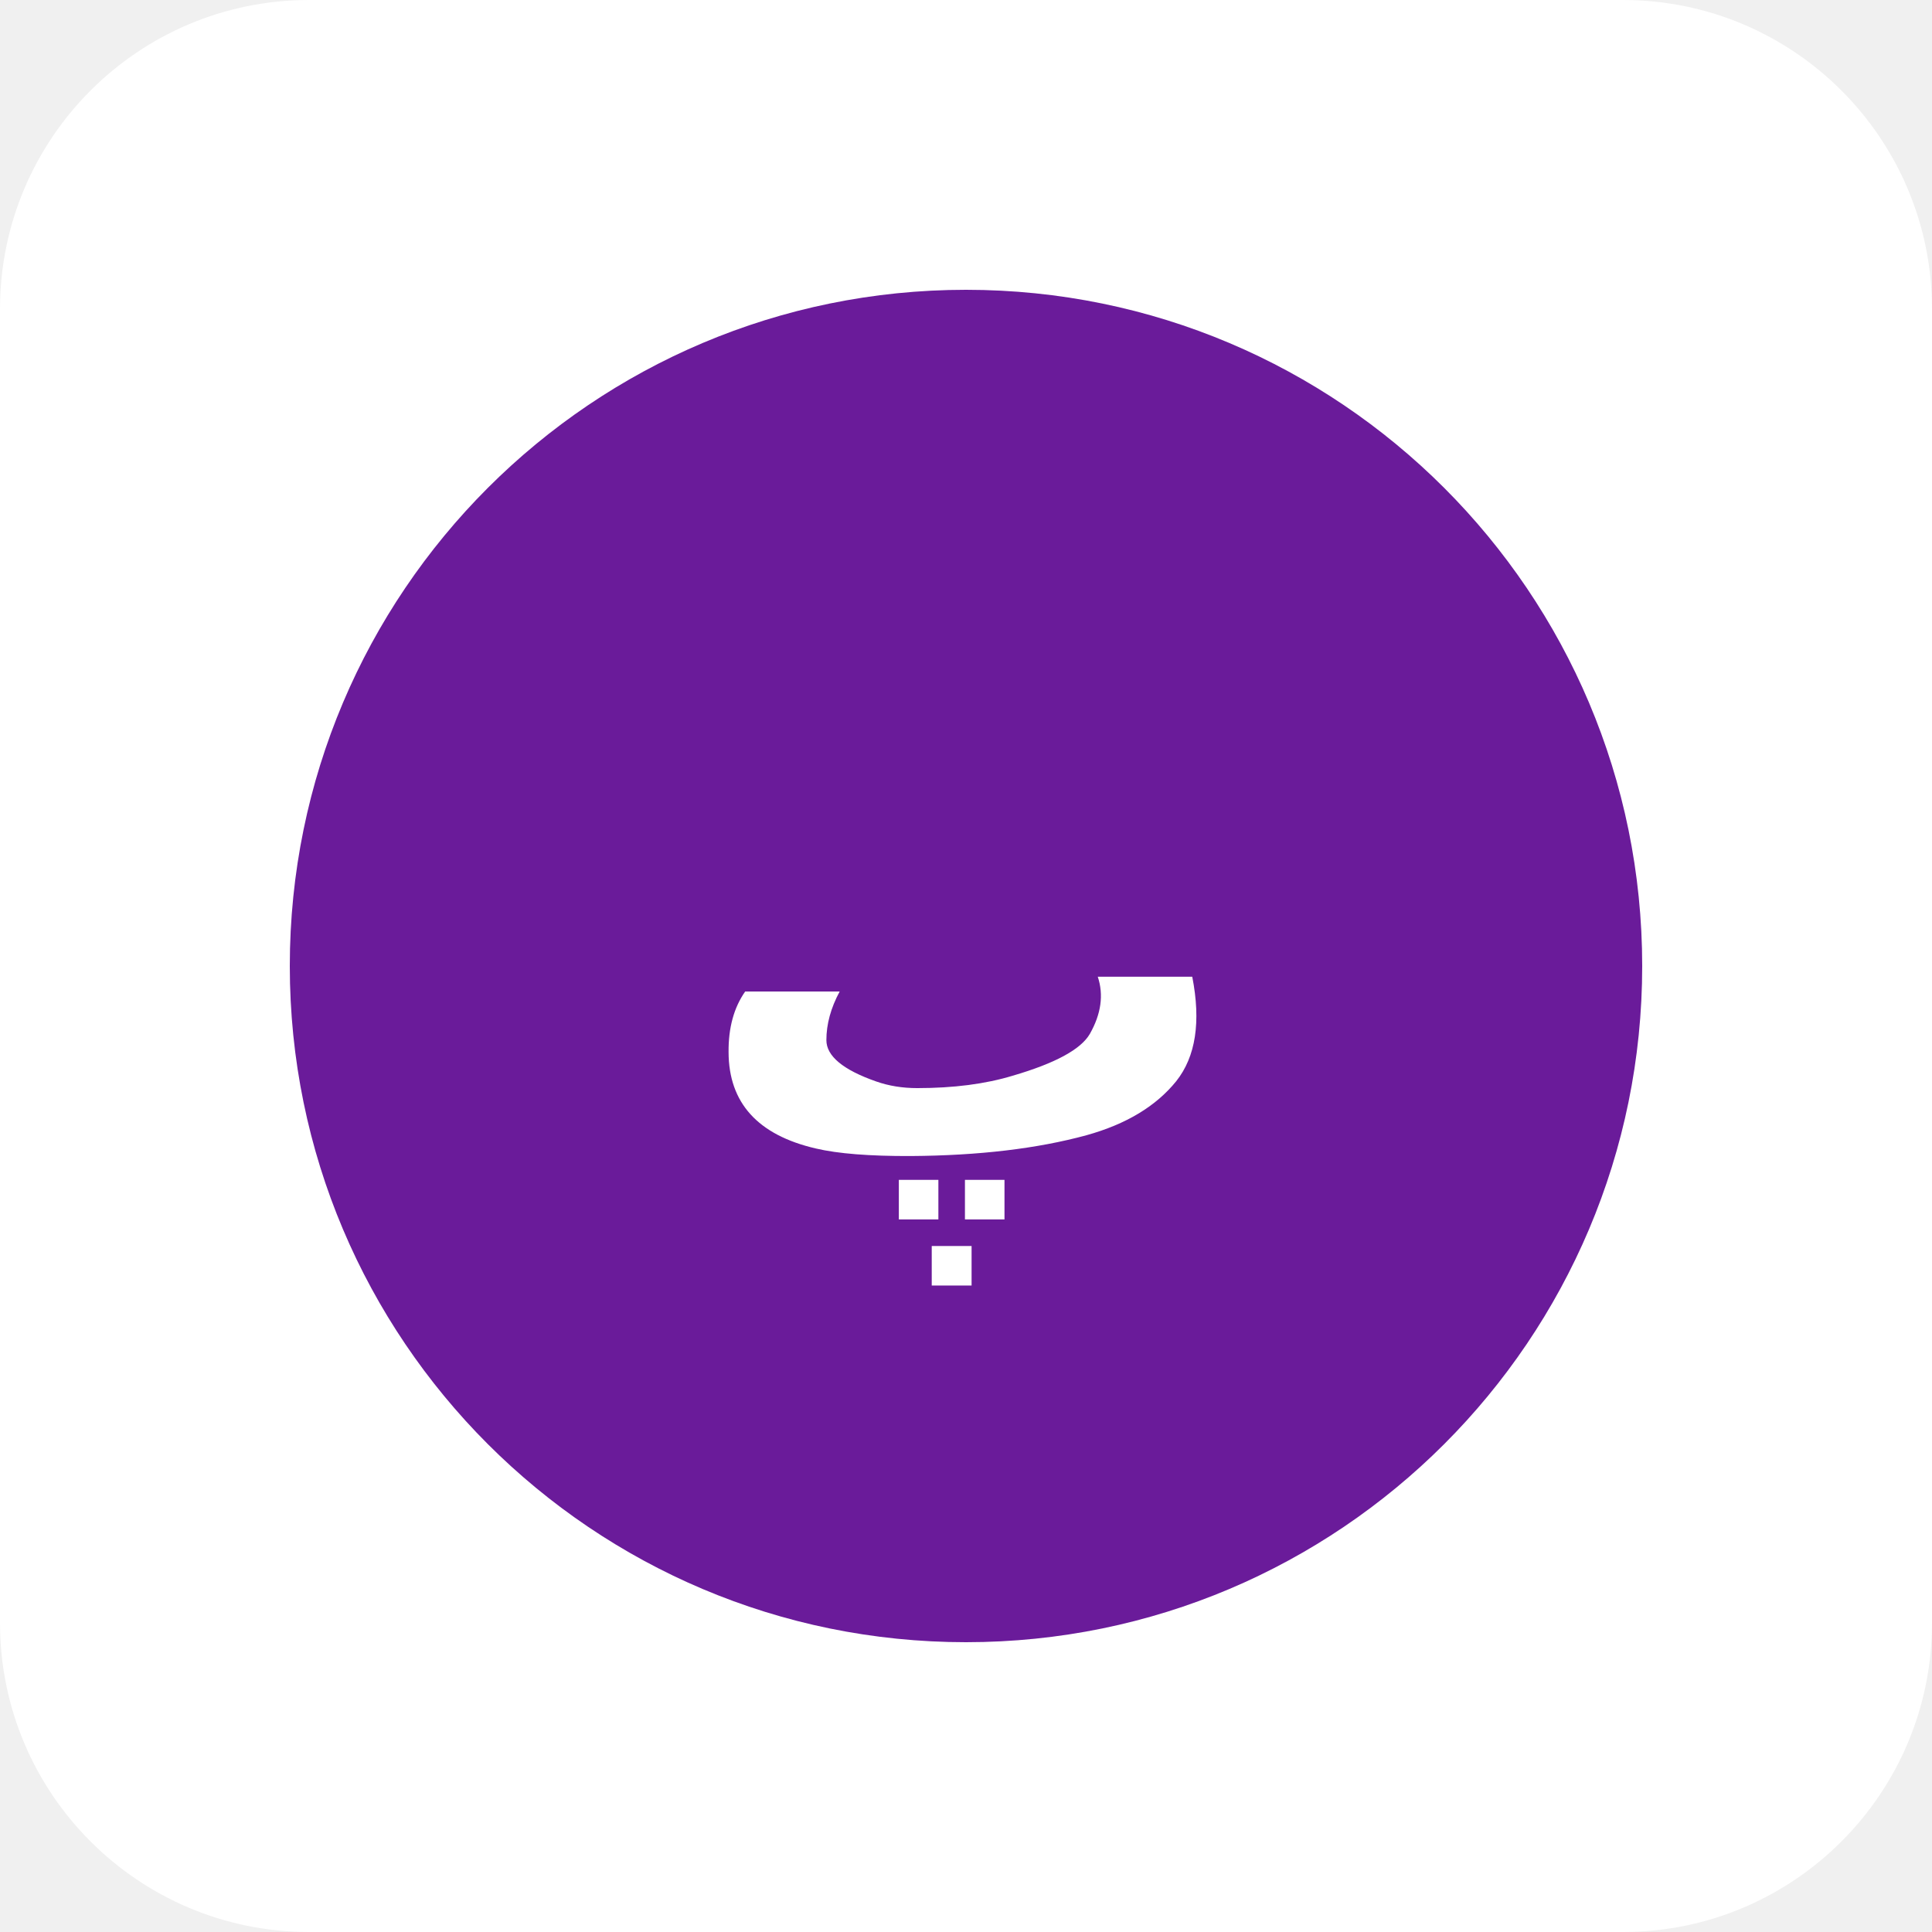
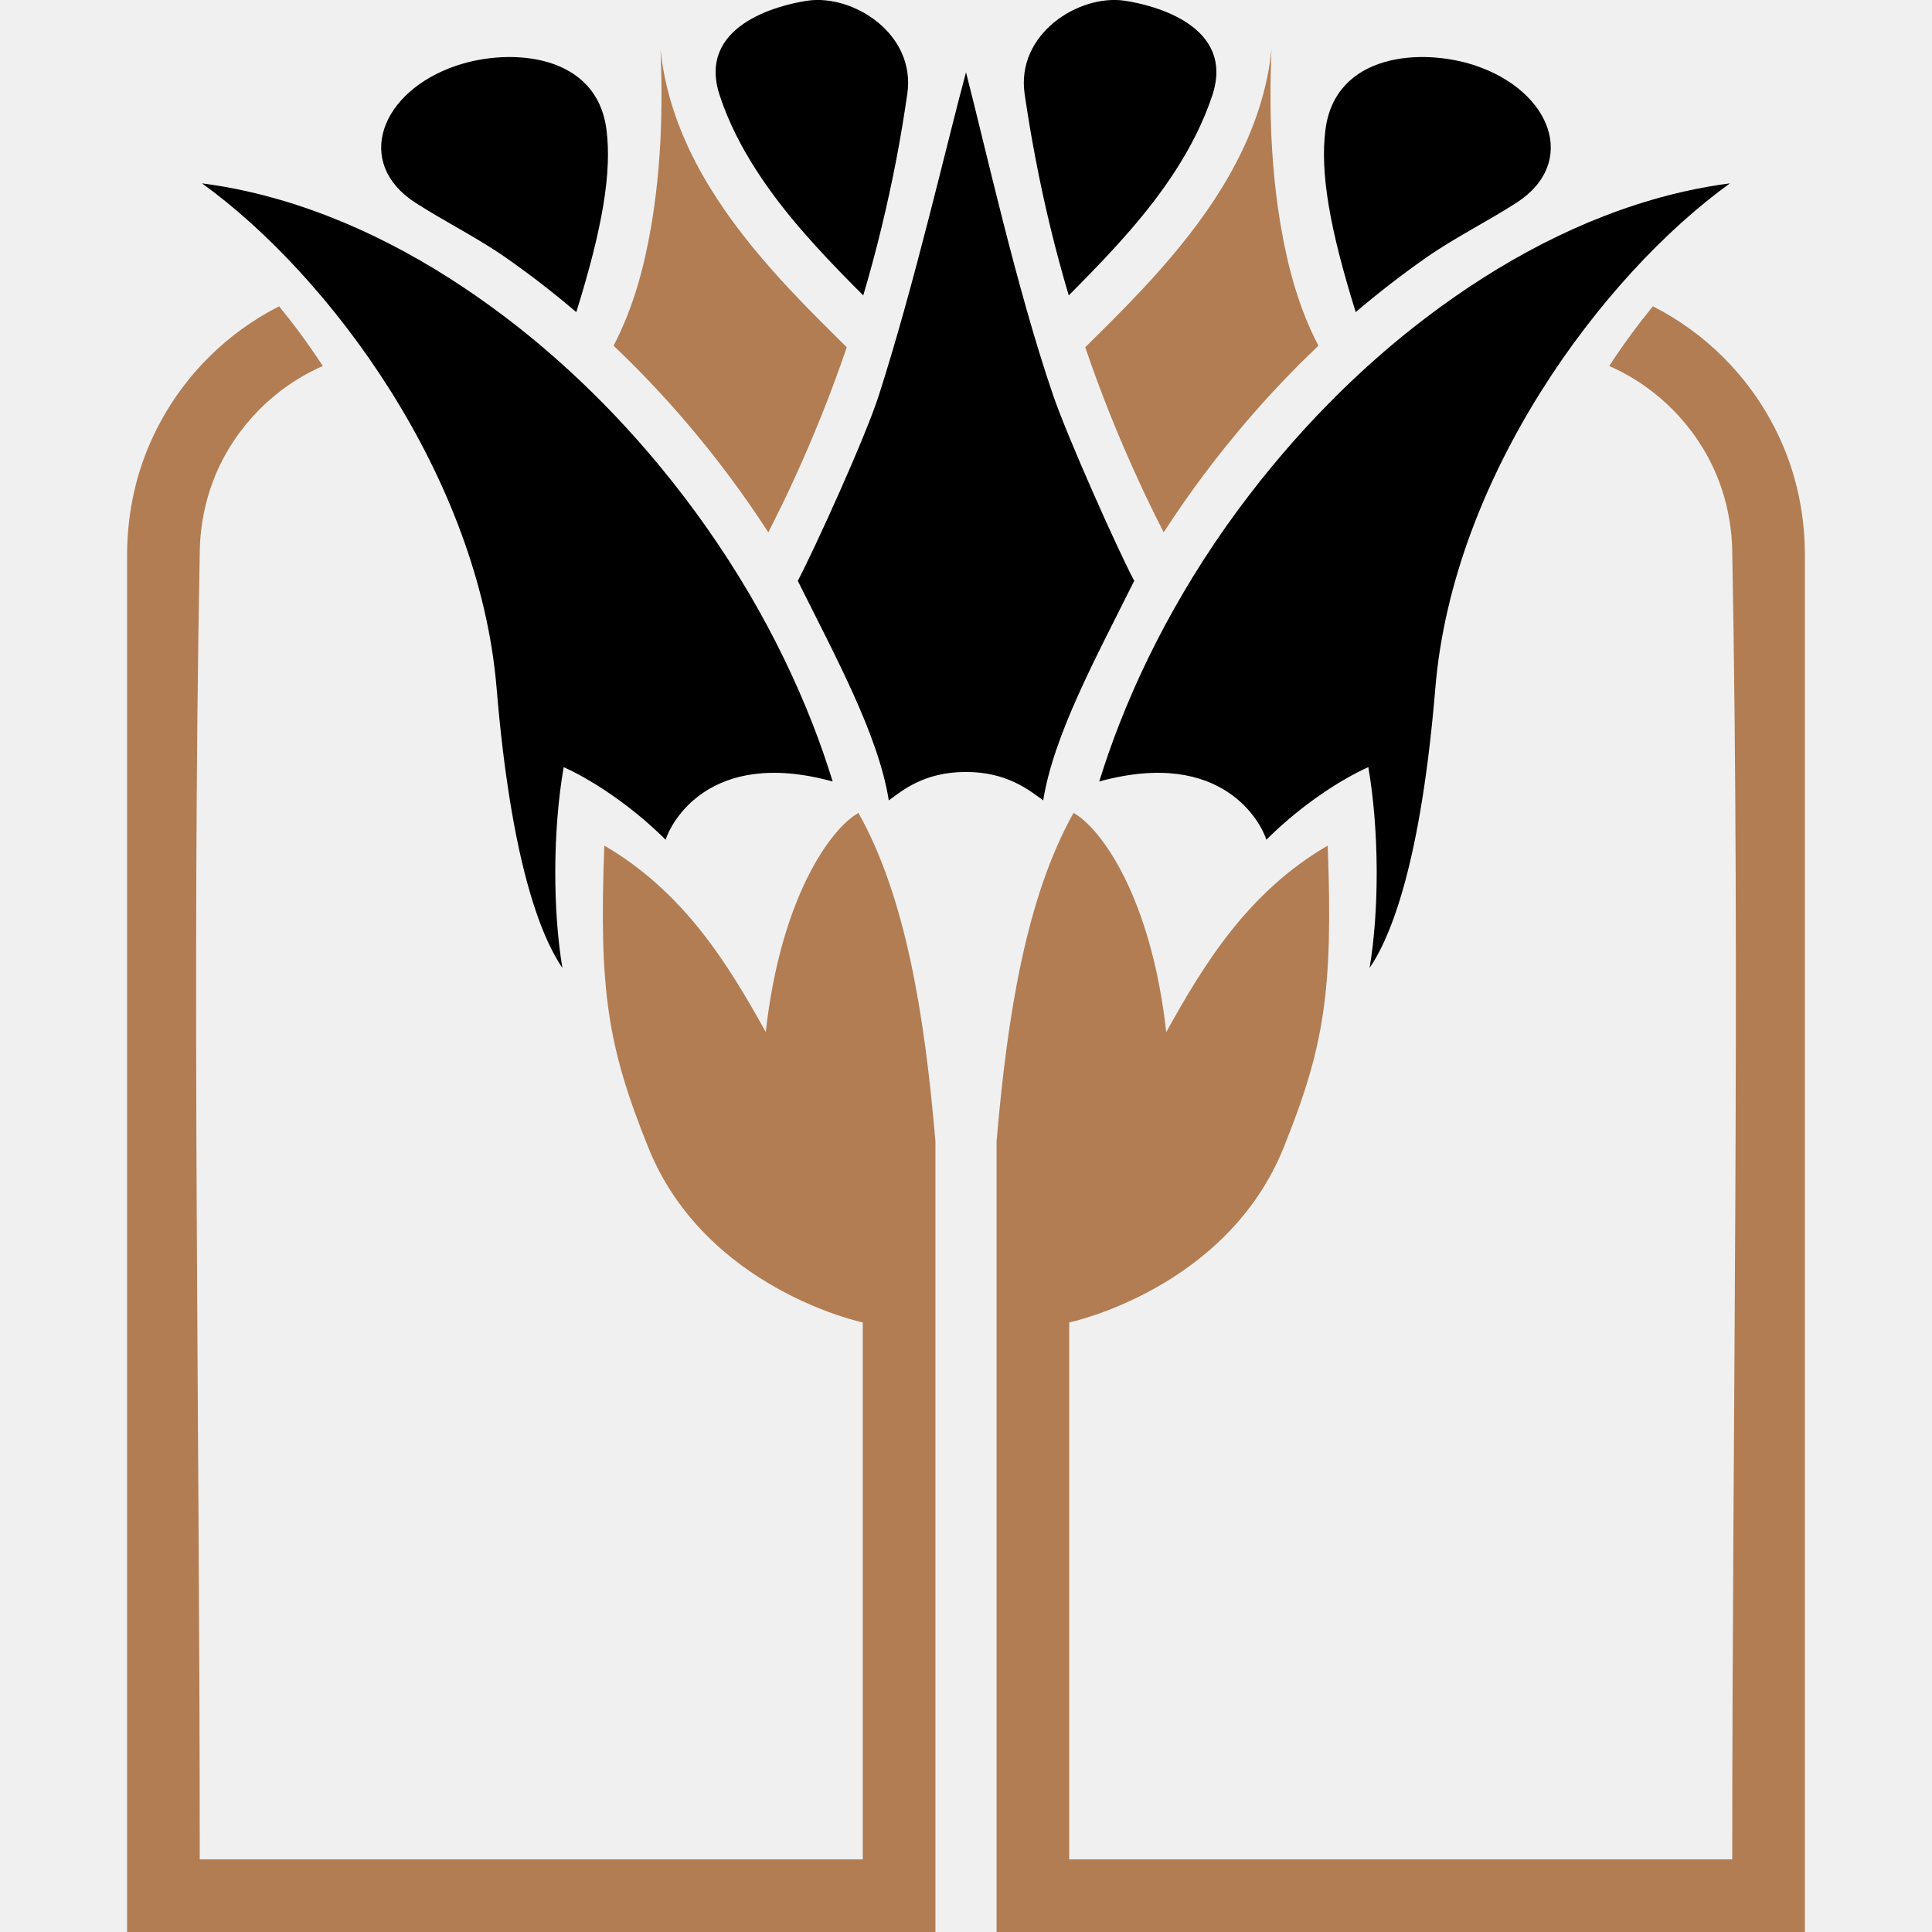
- <svg xmlns="http://www.w3.org/2000/svg" viewBox="0 0 100 100" width="100" height="100">
-   <rect width="100" height="100" rx="16" fill="#ffffff" />
-   <circle cx="50" cy="50" r="35" fill="#6a1b9a" />
-   <text x="50" y="50" font-family="sans-serif" font-size="28" font-weight="bold" fill="white" text-anchor="middle" dominant-baseline="central">پ</text>
+ <svg xmlns="http://www.w3.org/2000/svg" width="28" height="28" viewBox="0 0 28 28" fill="none">
+   <g id="Bank name=Parsian">
+     <path id="Shape" fill-rule="evenodd" clip-rule="evenodd" d="M26.158 28H14.443V16.543C14.6 14.696 14.877 12.995 15.559 11.781C15.964 12.009 16.686 13.014 16.902 14.958C17.431 14.004 18.074 12.934 19.242 12.255C19.321 14.361 19.195 15.163 18.605 16.629C17.776 18.687 15.496 19.166 15.496 19.166V26.947H25.105C25.105 20.615 25.224 14.281 25.104 7.95C25.102 7.887 25.098 7.823 25.093 7.76C25.064 7.454 24.992 7.155 24.872 6.872C24.577 6.175 24.014 5.607 23.323 5.305L23.322 5.304C23.53 4.985 23.744 4.697 23.955 4.439C24.333 4.631 24.68 4.883 24.98 5.183C25.404 5.607 25.732 6.125 25.931 6.691C26.082 7.121 26.155 7.572 26.158 8.027V28ZM13.557 28H1.842V8.027C1.845 7.572 1.918 7.121 2.069 6.691C2.269 6.125 2.596 5.607 3.02 5.183C3.32 4.883 3.667 4.631 4.045 4.439C4.256 4.697 4.47 4.985 4.678 5.304L4.677 5.305C3.986 5.607 3.423 6.175 3.128 6.872C3.008 7.155 2.936 7.454 2.907 7.76C2.902 7.823 2.898 7.887 2.896 7.95C2.776 14.281 2.895 20.615 2.895 26.947H12.504V19.166C12.504 19.166 10.223 18.687 9.395 16.629C8.805 15.163 8.679 14.361 8.758 12.255C9.926 12.934 10.569 14.004 11.098 14.958C11.313 13.014 12.036 12.009 12.441 11.781C13.123 12.995 13.4 14.696 13.557 16.543V28ZM18.427 0.717C18.418 0.813 18.404 0.908 18.388 1.003C18.364 1.137 18.334 1.269 18.298 1.399C18.001 2.472 17.31 3.385 16.561 4.187C16.422 4.336 16.28 4.482 16.136 4.627C16.001 4.763 15.864 4.898 15.728 5.033C15.951 5.687 16.208 6.329 16.497 6.956C16.614 7.212 16.737 7.465 16.865 7.715C17.227 7.156 17.627 6.62 18.06 6.114C18.39 5.729 18.74 5.359 19.108 5.01C18.829 4.48 18.669 3.892 18.567 3.303C18.419 2.451 18.391 1.581 18.427 0.717ZM9.573 0.717C9.582 0.813 9.596 0.908 9.612 1.003C9.636 1.137 9.666 1.269 9.702 1.399C9.999 2.472 10.69 3.385 11.439 4.187C11.578 4.336 11.72 4.482 11.864 4.627C11.999 4.763 12.136 4.898 12.272 5.033C12.049 5.687 11.792 6.329 11.504 6.956C11.386 7.212 11.263 7.465 11.135 7.715C10.773 7.156 10.373 6.62 9.94 6.114C9.61 5.729 9.26 5.359 8.892 5.01C9.171 4.48 9.331 3.892 9.433 3.303C9.581 2.451 9.609 1.581 9.573 0.717Z" fill="#B27D53" />
+     <path id="Shape_2" fill-rule="evenodd" clip-rule="evenodd" d="M25.072 2.657C23.222 3.991 21.057 6.905 20.802 9.972C20.595 12.47 20.168 13.562 19.849 14.029C19.99 13.187 19.989 12.041 19.831 11.118C19.477 11.275 18.89 11.635 18.353 12.17C18.286 11.951 17.738 10.829 15.931 11.326C16.018 11.047 16.114 10.77 16.221 10.497C16.476 9.844 16.785 9.212 17.14 8.607C17.142 8.603 17.145 8.599 17.147 8.595C17.529 7.945 17.965 7.326 18.446 6.746C18.854 6.253 19.296 5.786 19.769 5.353C19.783 5.343 19.797 5.33 19.809 5.317C20.154 5.004 20.515 4.71 20.892 4.437C21.946 3.672 23.137 3.062 24.413 2.774C24.631 2.725 24.851 2.686 25.072 2.657ZM2.927 2.657C4.778 3.991 6.942 6.905 7.197 9.972C7.405 12.47 7.832 13.562 8.151 14.029C8.01 13.187 8.01 12.041 8.169 11.118C8.522 11.275 9.109 11.635 9.647 12.17C9.713 11.951 10.262 10.829 12.068 11.326C11.981 11.047 11.886 10.77 11.779 10.497C11.524 9.844 11.215 9.212 10.86 8.607C10.857 8.603 10.855 8.599 10.853 8.595C10.47 7.945 10.034 7.326 9.554 6.746C9.146 6.253 8.704 5.786 8.23 5.353C8.216 5.343 8.203 5.33 8.19 5.317C7.846 5.004 7.485 4.71 7.108 4.437C6.054 3.672 4.863 3.062 3.587 2.774C3.369 2.725 3.149 2.686 2.927 2.657ZM15.119 11.6C14.916 11.452 14.595 11.186 13.992 11.188C13.389 11.19 13.077 11.457 12.881 11.6C12.731 10.653 12.108 9.516 11.562 8.418C11.807 7.954 12.541 6.34 12.737 5.729C13.257 4.107 13.711 2.119 14 1.047C14.278 2.122 14.732 4.179 15.263 5.729C15.471 6.336 16.192 7.954 16.438 8.418C15.891 9.516 15.269 10.653 15.119 11.6ZM19.209 1.883C19.349 0.772 20.604 0.69 21.378 0.949C22.49 1.321 22.873 2.36 21.98 2.937C21.549 3.215 21.086 3.442 20.667 3.735C20.315 3.981 19.976 4.244 19.649 4.523L19.644 4.511C19.268 3.302 19.131 2.503 19.209 1.883ZM8.79 1.883C8.65 0.772 7.395 0.69 6.622 0.949C5.51 1.321 5.126 2.36 6.019 2.937C6.45 3.215 6.913 3.442 7.333 3.735C7.685 3.981 8.024 4.244 8.351 4.523L8.356 4.511C8.732 3.302 8.868 2.503 8.79 1.883ZM14.85 1.364C14.722 0.487 15.64 -0.086 16.297 0.01C16.729 0.074 17.9 0.373 17.571 1.378C17.442 1.77 17.251 2.14 17.027 2.486C16.635 3.09 16.142 3.62 15.637 4.132C15.588 4.182 15.538 4.231 15.489 4.281C15.293 3.623 15.132 2.955 15.004 2.28C14.946 1.976 14.895 1.671 14.85 1.364ZM13.149 1.364C13.278 0.487 12.36 -0.086 11.703 0.01C11.271 0.074 10.1 0.373 10.429 1.378C10.557 1.77 10.748 2.14 10.973 2.486C11.365 3.09 11.857 3.62 12.362 4.132C12.412 4.182 12.461 4.231 12.511 4.281C12.706 3.623 12.867 2.955 12.996 2.28C13.054 1.976 13.104 1.671 13.149 1.364Z" fill="black" />
+   </g>
</svg>
